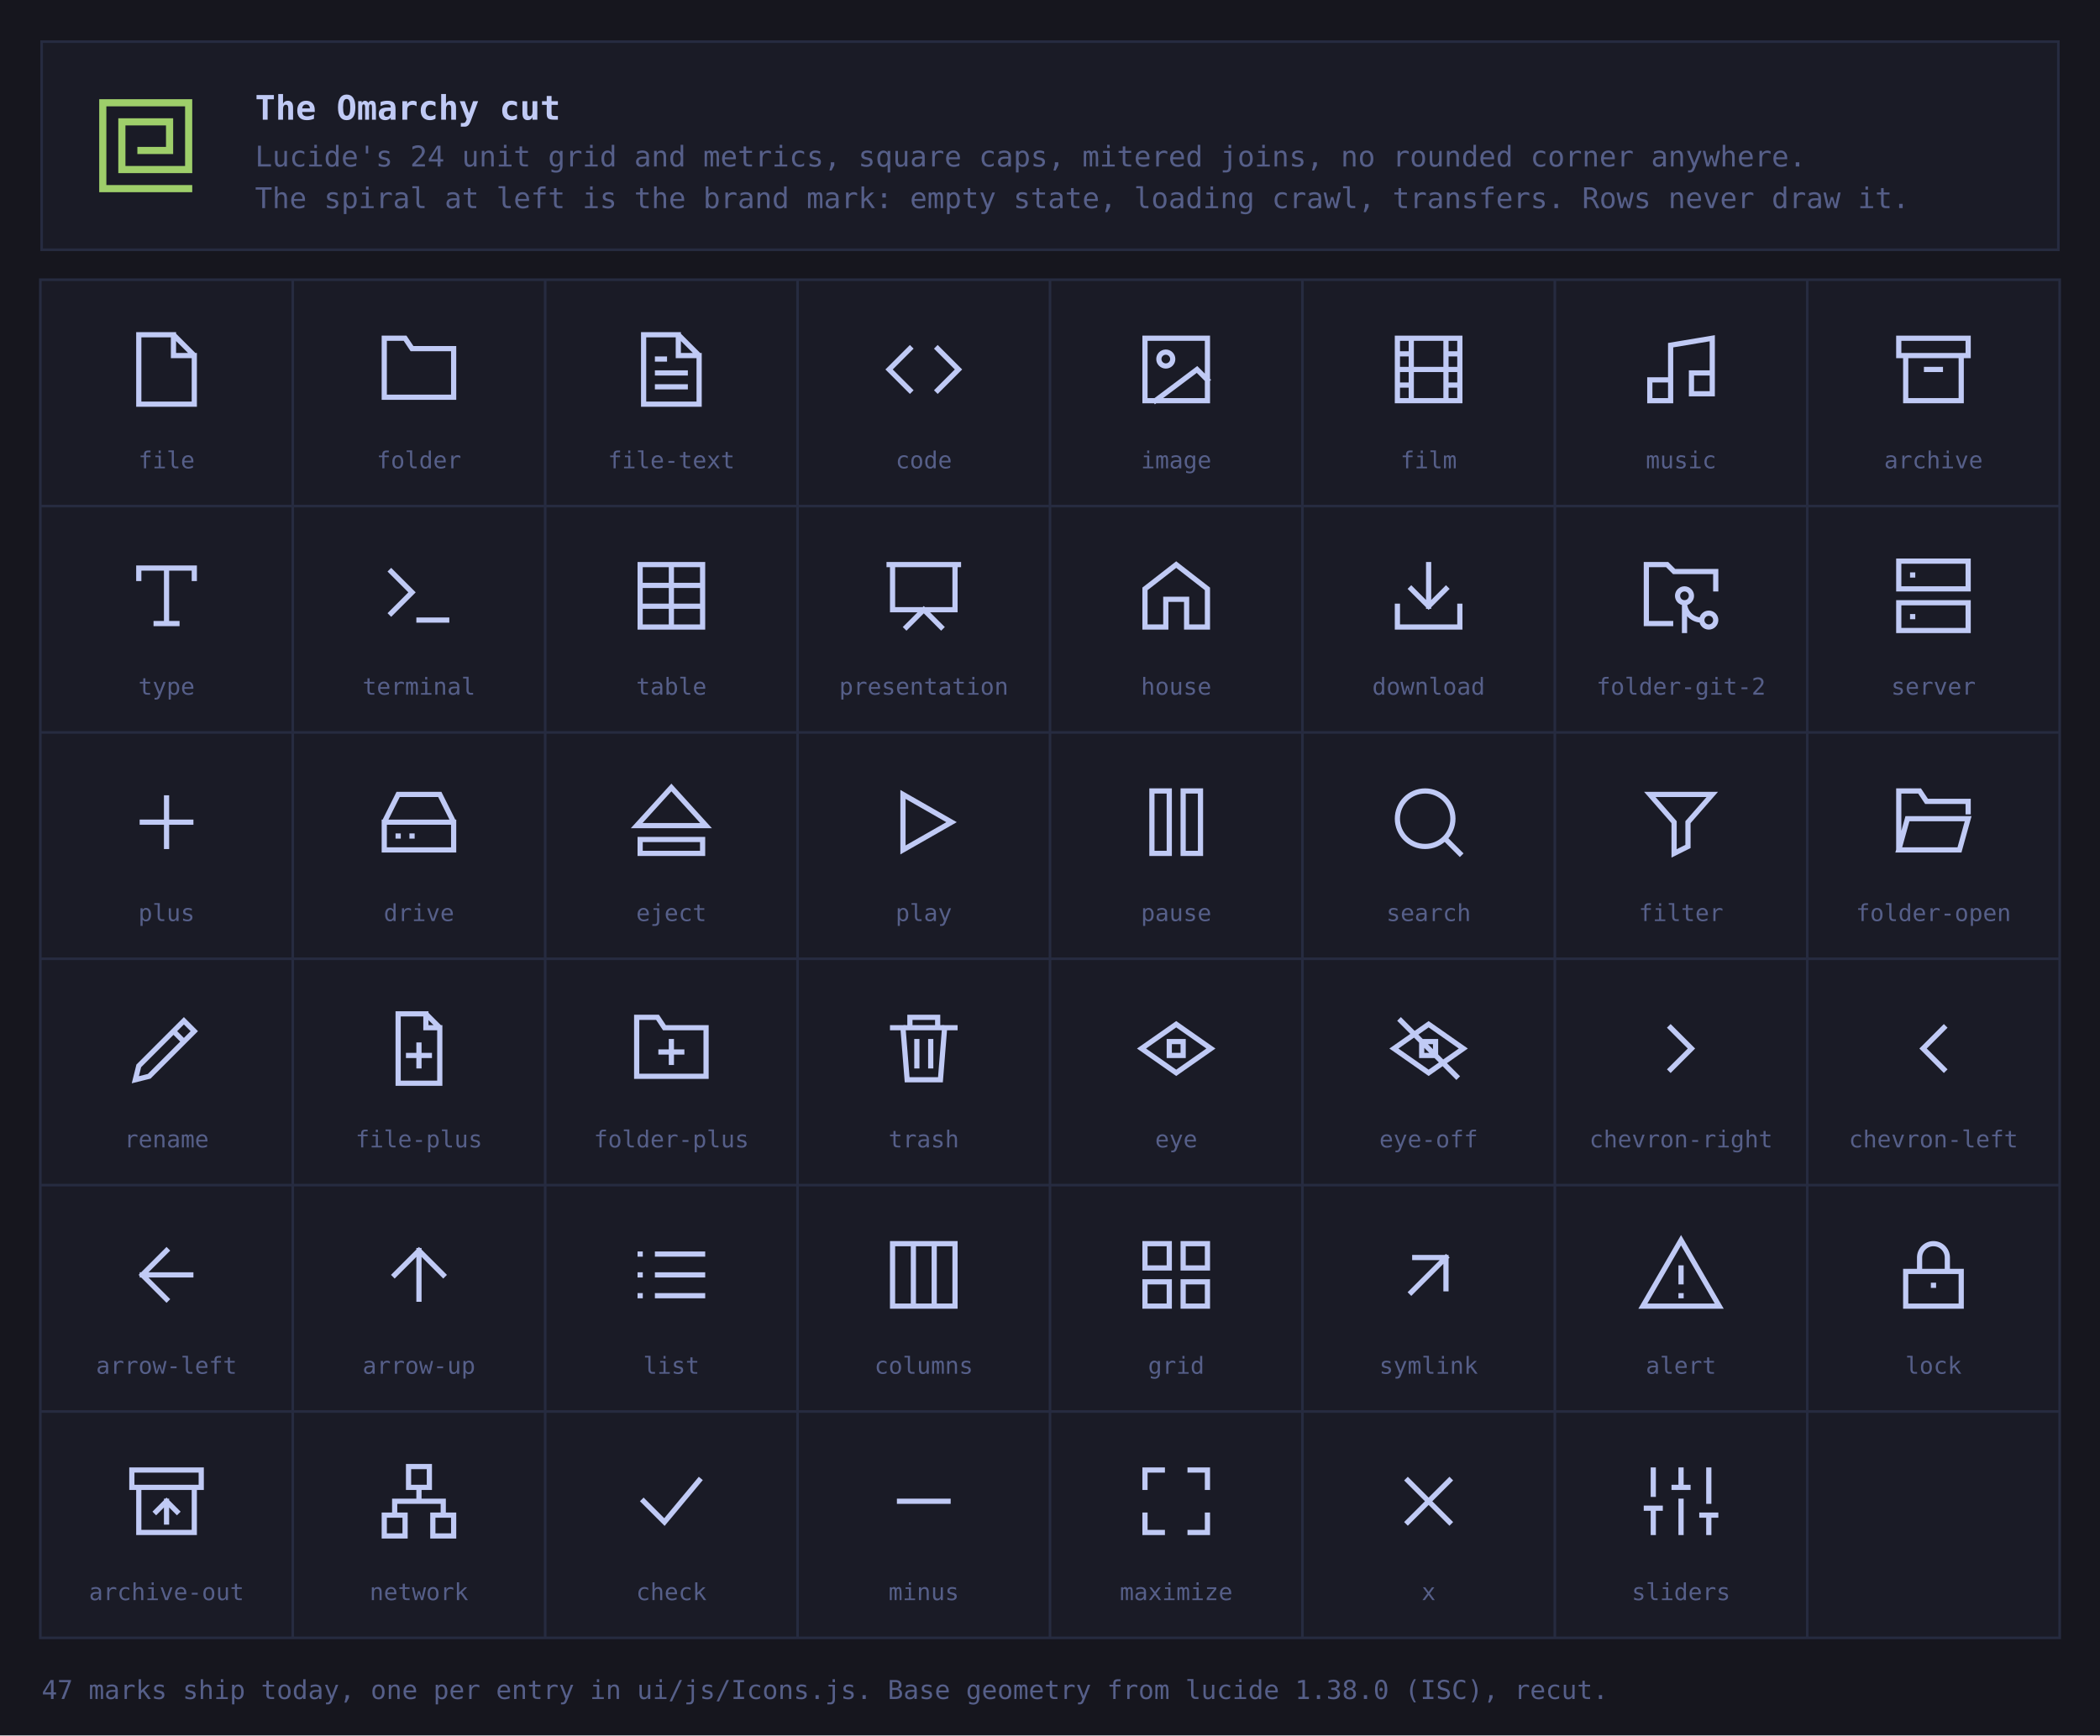
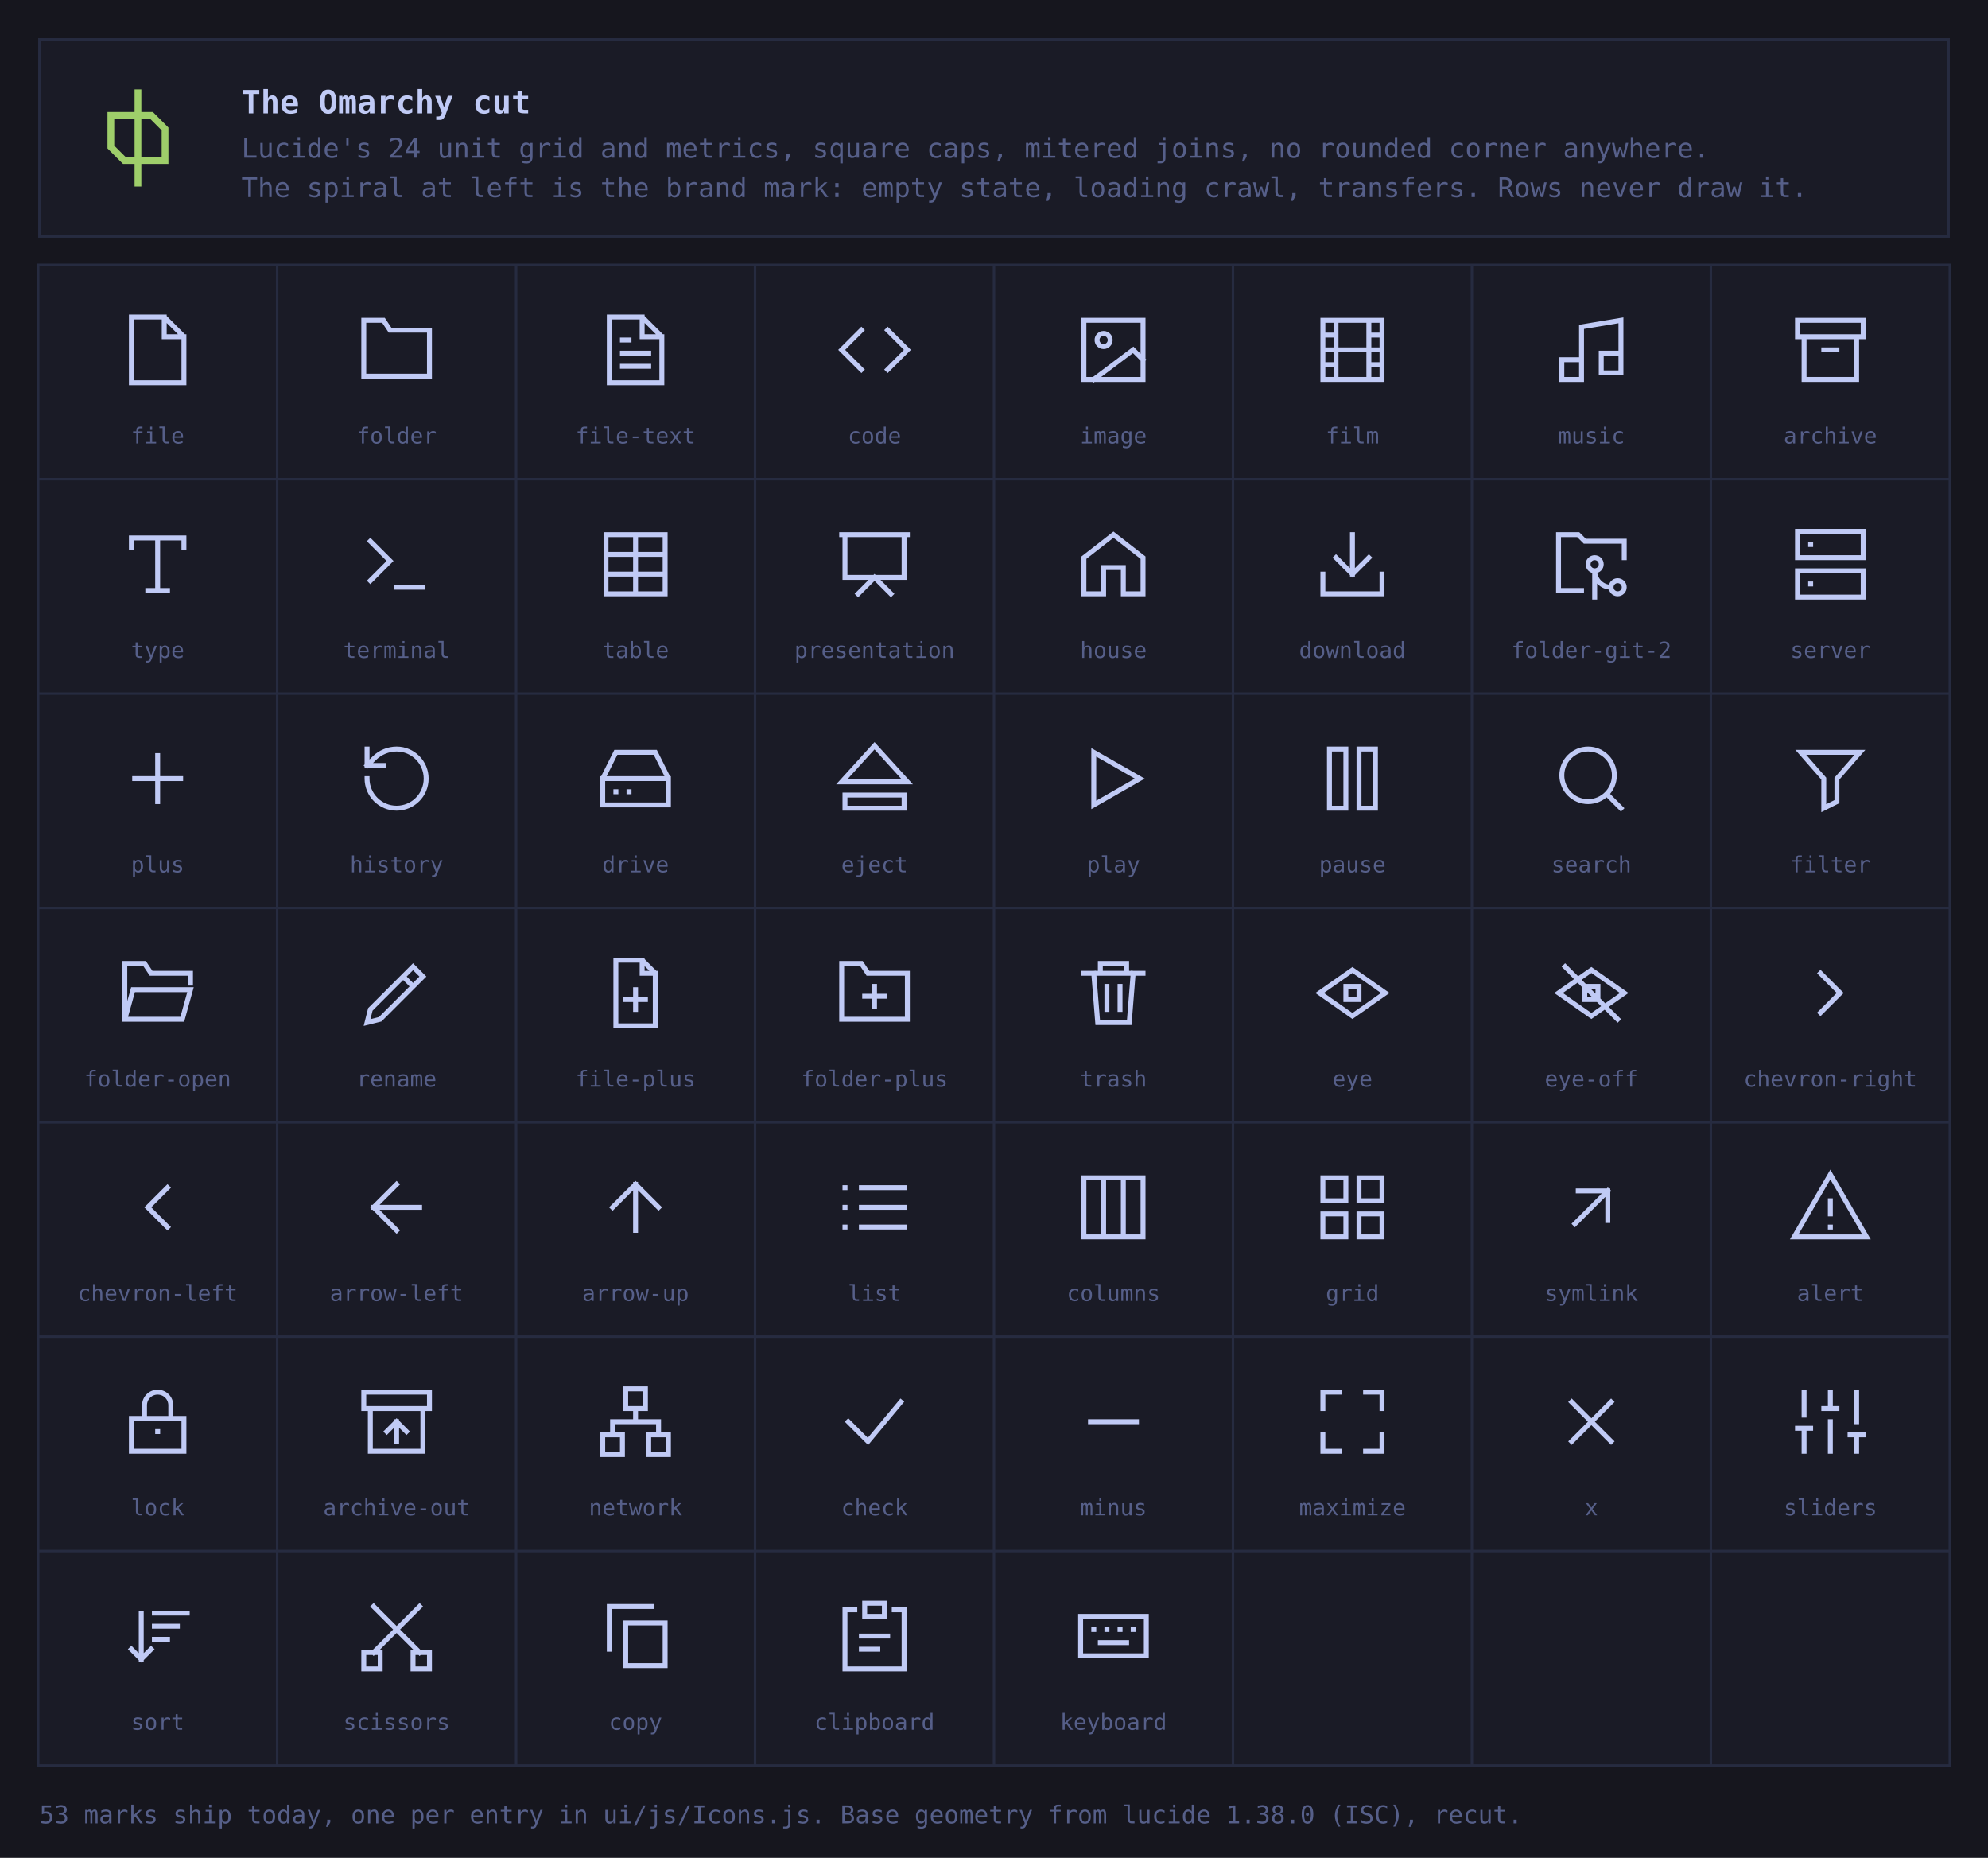
- <svg xmlns="http://www.w3.org/2000/svg" width="807" height="667" viewBox="0 0 807 667" role="img" aria-label="Philemon glyph specimen, the Omarchy cut">
-   <rect width="807" height="667" fill="#16161e" />
+ <svg xmlns="http://www.w3.org/2000/svg" width="807" height="754" viewBox="0 0 807 754" role="img" aria-label="Philemon glyph specimen, the Omarchy cut">
+   <rect width="807" height="754" fill="#16161e" />
  <rect x="16" y="16" width="775" height="80" fill="#1a1b26" stroke="#262b40" />
  <g transform="translate(34.0,34.0) scale(1.8333)" fill="none" stroke="#9ece6a" stroke-width="1.5" stroke-linecap="square" stroke-linejoin="miter">
-     <path d="M21 21H3V3h18v14H7V7h10v6h-6" />
+     <path d="M12 2V7H15L18 10V17H9L6 14V7H12V22" />
  </g>
  <text x="98" y="46" fill="#c0caf5" font-family="ui-monospace,SFMono-Regular,Menlo,Consolas,monospace" font-size="13" font-weight="700">The Omarchy cut</text>
  <text x="98" y="64" fill="#565f89" font-family="ui-monospace,SFMono-Regular,Menlo,Consolas,monospace" font-size="11">Lucide's 24 unit grid and metrics, square caps, mitered joins, no rounded corner anywhere.</text>
  <text x="98" y="80" fill="#565f89" font-family="ui-monospace,SFMono-Regular,Menlo,Consolas,monospace" font-size="11">The spiral at left is the brand mark: empty state, loading crawl, transfers. Rows never draw it.</text>
-   <rect x="15" y="107" width="777" height="523" fill="#262b40" />
+   <rect x="15" y="107" width="777" height="610" fill="#262b40" />
  <rect x="16" y="108" width="96" height="86" fill="#1a1b26" />
  <g transform="translate(48.0,126.0) scale(1.3333)" fill="none" stroke="#c0caf5" stroke-width="1.5" stroke-linecap="square" stroke-linejoin="miter">
    <path d="M4 22V2h10l6 6v14H4z M14 2v6h6" />
  </g>
  <text x="64.0" y="180" fill="#565f89" font-family="ui-monospace,SFMono-Regular,Menlo,Consolas,monospace" font-size="9" text-anchor="middle">file</text>
  <rect x="113" y="108" width="96" height="86" fill="#1a1b26" />
  <g transform="translate(145.0,126.0) scale(1.3333)" fill="none" stroke="#c0caf5" stroke-width="1.5" stroke-linecap="square" stroke-linejoin="miter">
    <path d="M2 20V3h6l2 3h12v14H2z" />
  </g>
  <text x="161.0" y="180" fill="#565f89" font-family="ui-monospace,SFMono-Regular,Menlo,Consolas,monospace" font-size="9" text-anchor="middle">folder</text>
  <rect x="210" y="108" width="96" height="86" fill="#1a1b26" />
  <g transform="translate(242.0,126.0) scale(1.3333)" fill="none" stroke="#c0caf5" stroke-width="1.5" stroke-linecap="square" stroke-linejoin="miter">
    <path d="M4 22V2h10l6 6v14H4z M14 2v6h6 M8 9h2 M8 13h8 M8 17h8" />
  </g>
  <text x="258.0" y="180" fill="#565f89" font-family="ui-monospace,SFMono-Regular,Menlo,Consolas,monospace" font-size="9" text-anchor="middle">file-text</text>
  <rect x="307" y="108" width="96" height="86" fill="#1a1b26" />
  <g transform="translate(339.0,126.0) scale(1.3333)" fill="none" stroke="#c0caf5" stroke-width="1.5" stroke-linecap="square" stroke-linejoin="miter">
    <path d="M16 18l6-6-6-6 M8 6l-6 6 6 6" />
  </g>
  <text x="355.0" y="180" fill="#565f89" font-family="ui-monospace,SFMono-Regular,Menlo,Consolas,monospace" font-size="9" text-anchor="middle">code</text>
  <rect x="404" y="108" width="96" height="86" fill="#1a1b26" />
  <g transform="translate(436.0,126.0) scale(1.3333)" fill="none" stroke="#c0caf5" stroke-width="1.5" stroke-linecap="square" stroke-linejoin="miter">
    <path d="M3 3h18v18H3z M7 9A2 2 0 1 0 11 9A2 2 0 1 0 7 9Z M21 15l-3-3L6 21" />
  </g>
  <text x="452.0" y="180" fill="#565f89" font-family="ui-monospace,SFMono-Regular,Menlo,Consolas,monospace" font-size="9" text-anchor="middle">image</text>
  <rect x="501" y="108" width="96" height="86" fill="#1a1b26" />
  <g transform="translate(533.0,126.0) scale(1.3333)" fill="none" stroke="#c0caf5" stroke-width="1.5" stroke-linecap="square" stroke-linejoin="miter">
    <path d="M3 3h18v18H3z M7 3v18 M3 7.5h4 M3 12h18 M3 16.5h4 M17 3v18 M17 7.5h4 M17 16.5h4" />
  </g>
  <text x="549.0" y="180" fill="#565f89" font-family="ui-monospace,SFMono-Regular,Menlo,Consolas,monospace" font-size="9" text-anchor="middle">film</text>
  <rect x="598" y="108" width="96" height="86" fill="#1a1b26" />
  <g transform="translate(630.0,126.0) scale(1.3333)" fill="none" stroke="#c0caf5" stroke-width="1.5" stroke-linecap="square" stroke-linejoin="miter">
    <path d="M9 18V5l12-2v13 M3 15h6v6H3z M15 13h6v6h-6z" />
  </g>
  <text x="646.0" y="180" fill="#565f89" font-family="ui-monospace,SFMono-Regular,Menlo,Consolas,monospace" font-size="9" text-anchor="middle">music</text>
  <rect x="695" y="108" width="96" height="86" fill="#1a1b26" />
  <g transform="translate(727.0,126.0) scale(1.3333)" fill="none" stroke="#c0caf5" stroke-width="1.5" stroke-linecap="square" stroke-linejoin="miter">
    <path d="M2 3h20v5H2z M4 8v13h16V8 M10 12h4" />
  </g>
  <text x="743.0" y="180" fill="#565f89" font-family="ui-monospace,SFMono-Regular,Menlo,Consolas,monospace" font-size="9" text-anchor="middle">archive</text>
  <rect x="16" y="195" width="96" height="86" fill="#1a1b26" />
  <g transform="translate(48.0,213.0) scale(1.3333)" fill="none" stroke="#c0caf5" stroke-width="1.5" stroke-linecap="square" stroke-linejoin="miter">
    <path d="M12 4v16 M4 7V4h16v3 M9 20h6" />
  </g>
  <text x="64.0" y="267" fill="#565f89" font-family="ui-monospace,SFMono-Regular,Menlo,Consolas,monospace" font-size="9" text-anchor="middle">type</text>
  <rect x="113" y="195" width="96" height="86" fill="#1a1b26" />
  <g transform="translate(145.0,213.0) scale(1.3333)" fill="none" stroke="#c0caf5" stroke-width="1.5" stroke-linecap="square" stroke-linejoin="miter">
    <path d="M12 19h8 M4 17l6-6-6-6" />
  </g>
  <text x="161.0" y="267" fill="#565f89" font-family="ui-monospace,SFMono-Regular,Menlo,Consolas,monospace" font-size="9" text-anchor="middle">terminal</text>
  <rect x="210" y="195" width="96" height="86" fill="#1a1b26" />
  <g transform="translate(242.0,213.0) scale(1.3333)" fill="none" stroke="#c0caf5" stroke-width="1.5" stroke-linecap="square" stroke-linejoin="miter">
    <path d="M3 3h18v18H3z M12 3v18 M3 9h18 M3 15h18" />
  </g>
  <text x="258.0" y="267" fill="#565f89" font-family="ui-monospace,SFMono-Regular,Menlo,Consolas,monospace" font-size="9" text-anchor="middle">table</text>
  <rect x="307" y="195" width="96" height="86" fill="#1a1b26" />
  <g transform="translate(339.0,213.0) scale(1.3333)" fill="none" stroke="#c0caf5" stroke-width="1.5" stroke-linecap="square" stroke-linejoin="miter">
    <path d="M2 3h20 M3 3v13h18V3 M7 21l5-5 5 5" />
  </g>
  <text x="355.0" y="267" fill="#565f89" font-family="ui-monospace,SFMono-Regular,Menlo,Consolas,monospace" font-size="9" text-anchor="middle">presentation</text>
  <rect x="404" y="195" width="96" height="86" fill="#1a1b26" />
  <g transform="translate(436.0,213.0) scale(1.3333)" fill="none" stroke="#c0caf5" stroke-width="1.5" stroke-linecap="square" stroke-linejoin="miter">
    <path d="M3 21V10l9-7 9 7v11h-6v-8H9v8H3z" />
  </g>
  <text x="452.0" y="267" fill="#565f89" font-family="ui-monospace,SFMono-Regular,Menlo,Consolas,monospace" font-size="9" text-anchor="middle">house</text>
  <rect x="501" y="195" width="96" height="86" fill="#1a1b26" />
  <g transform="translate(533.0,213.0) scale(1.3333)" fill="none" stroke="#c0caf5" stroke-width="1.5" stroke-linecap="square" stroke-linejoin="miter">
    <path d="M12 15V3 M7 10l5 5 5-5 M3 15v6h18v-6" />
  </g>
  <text x="549.0" y="267" fill="#565f89" font-family="ui-monospace,SFMono-Regular,Menlo,Consolas,monospace" font-size="9" text-anchor="middle">download</text>
  <rect x="598" y="195" width="96" height="86" fill="#1a1b26" />
  <g transform="translate(630.0,213.0) scale(1.3333)" fill="none" stroke="#c0caf5" stroke-width="1.5" stroke-linecap="square" stroke-linejoin="miter">
    <path d="M18 19a5 5 0 0 1-5-5v8 M9 20H2V3h6l2 2h12v5 M11 12A2 2 0 1 0 15 12A2 2 0 1 0 11 12Z M18 19A2 2 0 1 0 22 19A2 2 0 1 0 18 19Z" />
  </g>
  <text x="646.0" y="267" fill="#565f89" font-family="ui-monospace,SFMono-Regular,Menlo,Consolas,monospace" font-size="9" text-anchor="middle">folder-git-2</text>
  <rect x="695" y="195" width="96" height="86" fill="#1a1b26" />
  <g transform="translate(727.0,213.0) scale(1.3333)" fill="none" stroke="#c0caf5" stroke-width="1.5" stroke-linecap="square" stroke-linejoin="miter">
    <path d="M2 2h20v8H2z M2 14h20v8H2z M6 6L6.01 6 M6 18L6.01 18" />
  </g>
  <text x="743.0" y="267" fill="#565f89" font-family="ui-monospace,SFMono-Regular,Menlo,Consolas,monospace" font-size="9" text-anchor="middle">server</text>
  <rect x="16" y="282" width="96" height="86" fill="#1a1b26" />
  <g transform="translate(48.0,300.0) scale(1.3333)" fill="none" stroke="#c0caf5" stroke-width="1.5" stroke-linecap="square" stroke-linejoin="miter">
    <path d="M5 12h14 M12 5v14" />
  </g>
  <text x="64.0" y="354" fill="#565f89" font-family="ui-monospace,SFMono-Regular,Menlo,Consolas,monospace" font-size="9" text-anchor="middle">plus</text>
  <rect x="113" y="282" width="96" height="86" fill="#1a1b26" />
  <g transform="translate(145.0,300.0) scale(1.3333)" fill="none" stroke="#c0caf5" stroke-width="1.5" stroke-linecap="square" stroke-linejoin="miter">
-     <path d="M6 4h12l4 8v8H2v-8z M2 12h20 M6 16L6.01 16 M10 16L10.01 16" />
-   </g>
-   <text x="161.0" y="354" fill="#565f89" font-family="ui-monospace,SFMono-Regular,Menlo,Consolas,monospace" font-size="9" text-anchor="middle">drive</text>
+     <path d="M3 12a9 9 0 1 0 9-9 9.75 9.75 0 0 0-6.74 2.74L3 8 M3 3v5h5" />
+   </g>
+   <text x="161.0" y="354" fill="#565f89" font-family="ui-monospace,SFMono-Regular,Menlo,Consolas,monospace" font-size="9" text-anchor="middle">history</text>
  <rect x="210" y="282" width="96" height="86" fill="#1a1b26" />
  <g transform="translate(242.0,300.0) scale(1.3333)" fill="none" stroke="#c0caf5" stroke-width="1.5" stroke-linecap="square" stroke-linejoin="miter">
-     <path d="M12 2 22 13H2z M3 17h18v4H3z" />
-   </g>
-   <text x="258.0" y="354" fill="#565f89" font-family="ui-monospace,SFMono-Regular,Menlo,Consolas,monospace" font-size="9" text-anchor="middle">eject</text>
+     <path d="M6 4h12l4 8v8H2v-8z M2 12h20 M6 16L6.01 16 M10 16L10.01 16" />
+   </g>
+   <text x="258.0" y="354" fill="#565f89" font-family="ui-monospace,SFMono-Regular,Menlo,Consolas,monospace" font-size="9" text-anchor="middle">drive</text>
  <rect x="307" y="282" width="96" height="86" fill="#1a1b26" />
  <g transform="translate(339.0,300.0) scale(1.3333)" fill="none" stroke="#c0caf5" stroke-width="1.5" stroke-linecap="square" stroke-linejoin="miter">
-     <path d="M6 4l14 8-14 8z" />
-   </g>
-   <text x="355.0" y="354" fill="#565f89" font-family="ui-monospace,SFMono-Regular,Menlo,Consolas,monospace" font-size="9" text-anchor="middle">play</text>
+     <path d="M12 2 22 13H2z M3 17h18v4H3z" />
+   </g>
+   <text x="355.0" y="354" fill="#565f89" font-family="ui-monospace,SFMono-Regular,Menlo,Consolas,monospace" font-size="9" text-anchor="middle">eject</text>
  <rect x="404" y="282" width="96" height="86" fill="#1a1b26" />
  <g transform="translate(436.0,300.0) scale(1.3333)" fill="none" stroke="#c0caf5" stroke-width="1.5" stroke-linecap="square" stroke-linejoin="miter">
-     <path d="M14 3h5v18h-5z M5 3h5v18H5z" />
-   </g>
-   <text x="452.0" y="354" fill="#565f89" font-family="ui-monospace,SFMono-Regular,Menlo,Consolas,monospace" font-size="9" text-anchor="middle">pause</text>
+     <path d="M6 4l14 8-14 8z" />
+   </g>
+   <text x="452.0" y="354" fill="#565f89" font-family="ui-monospace,SFMono-Regular,Menlo,Consolas,monospace" font-size="9" text-anchor="middle">play</text>
  <rect x="501" y="282" width="96" height="86" fill="#1a1b26" />
  <g transform="translate(533.0,300.0) scale(1.3333)" fill="none" stroke="#c0caf5" stroke-width="1.5" stroke-linecap="square" stroke-linejoin="miter">
-     <path d="M16.7 16.7 21 21 M3 11A8 8 0 1 0 19 11A8 8 0 1 0 3 11Z" />
-   </g>
-   <text x="549.0" y="354" fill="#565f89" font-family="ui-monospace,SFMono-Regular,Menlo,Consolas,monospace" font-size="9" text-anchor="middle">search</text>
+     <path d="M14 3h5v18h-5z M5 3h5v18H5z" />
+   </g>
+   <text x="549.0" y="354" fill="#565f89" font-family="ui-monospace,SFMono-Regular,Menlo,Consolas,monospace" font-size="9" text-anchor="middle">pause</text>
  <rect x="598" y="282" width="96" height="86" fill="#1a1b26" />
  <g transform="translate(630.0,300.0) scale(1.3333)" fill="none" stroke="#c0caf5" stroke-width="1.5" stroke-linecap="square" stroke-linejoin="miter">
-     <path d="M3 4h18l-7 8v7l-4 2v-9z" />
-   </g>
-   <text x="646.0" y="354" fill="#565f89" font-family="ui-monospace,SFMono-Regular,Menlo,Consolas,monospace" font-size="9" text-anchor="middle">filter</text>
+     <path d="M16.7 16.7 21 21 M3 11A8 8 0 1 0 19 11A8 8 0 1 0 3 11Z" />
+   </g>
+   <text x="646.0" y="354" fill="#565f89" font-family="ui-monospace,SFMono-Regular,Menlo,Consolas,monospace" font-size="9" text-anchor="middle">search</text>
  <rect x="695" y="282" width="96" height="86" fill="#1a1b26" />
  <g transform="translate(727.0,300.0) scale(1.3333)" fill="none" stroke="#c0caf5" stroke-width="1.5" stroke-linecap="square" stroke-linejoin="miter">
-     <path d="M2 20V3h6l2 3h12v3 M22 11l-2.5 9H2l2.5-9z" />
-   </g>
-   <text x="743.0" y="354" fill="#565f89" font-family="ui-monospace,SFMono-Regular,Menlo,Consolas,monospace" font-size="9" text-anchor="middle">folder-open</text>
+     <path d="M3 4h18l-7 8v7l-4 2v-9z" />
+   </g>
+   <text x="743.0" y="354" fill="#565f89" font-family="ui-monospace,SFMono-Regular,Menlo,Consolas,monospace" font-size="9" text-anchor="middle">filter</text>
  <rect x="16" y="369" width="96" height="86" fill="#1a1b26" />
  <g transform="translate(48.0,387.0) scale(1.3333)" fill="none" stroke="#c0caf5" stroke-width="1.5" stroke-linecap="square" stroke-linejoin="miter">
-     <path d="M3 21l1-4L17 4l3 3L7 20l-4 1z M14 7l3 3" />
-   </g>
-   <text x="64.0" y="441" fill="#565f89" font-family="ui-monospace,SFMono-Regular,Menlo,Consolas,monospace" font-size="9" text-anchor="middle">rename</text>
+     <path d="M2 20V3h6l2 3h12v3 M22 11l-2.5 9H2l2.5-9z" />
+   </g>
+   <text x="64.0" y="441" fill="#565f89" font-family="ui-monospace,SFMono-Regular,Menlo,Consolas,monospace" font-size="9" text-anchor="middle">folder-open</text>
  <rect x="113" y="369" width="96" height="86" fill="#1a1b26" />
  <g transform="translate(145.0,387.0) scale(1.3333)" fill="none" stroke="#c0caf5" stroke-width="1.5" stroke-linecap="square" stroke-linejoin="miter">
-     <path d="M6 22V2h8l4 4v16H6z M14 2v4h4 M12 11v6 M9 14h6" />
-   </g>
-   <text x="161.0" y="441" fill="#565f89" font-family="ui-monospace,SFMono-Regular,Menlo,Consolas,monospace" font-size="9" text-anchor="middle">file-plus</text>
+     <path d="M3 21l1-4L17 4l3 3L7 20l-4 1z M14 7l3 3" />
+   </g>
+   <text x="161.0" y="441" fill="#565f89" font-family="ui-monospace,SFMono-Regular,Menlo,Consolas,monospace" font-size="9" text-anchor="middle">rename</text>
  <rect x="210" y="369" width="96" height="86" fill="#1a1b26" />
  <g transform="translate(242.0,387.0) scale(1.3333)" fill="none" stroke="#c0caf5" stroke-width="1.5" stroke-linecap="square" stroke-linejoin="miter">
-     <path d="M2 20V3h6l2 3h12v14H2z M12 10v6 M9 13h6" />
-   </g>
-   <text x="258.0" y="441" fill="#565f89" font-family="ui-monospace,SFMono-Regular,Menlo,Consolas,monospace" font-size="9" text-anchor="middle">folder-plus</text>
+     <path d="M6 22V2h8l4 4v16H6z M14 2v4h4 M12 11v6 M9 14h6" />
+   </g>
+   <text x="258.0" y="441" fill="#565f89" font-family="ui-monospace,SFMono-Regular,Menlo,Consolas,monospace" font-size="9" text-anchor="middle">file-plus</text>
  <rect x="307" y="369" width="96" height="86" fill="#1a1b26" />
  <g transform="translate(339.0,387.0) scale(1.3333)" fill="none" stroke="#c0caf5" stroke-width="1.5" stroke-linecap="square" stroke-linejoin="miter">
-     <path d="M3 6h18 M8 6V3h8v3 M6 6l1.2 15h9.6L18 6 M10 10v7 M14 10v7" />
-   </g>
-   <text x="355.0" y="441" fill="#565f89" font-family="ui-monospace,SFMono-Regular,Menlo,Consolas,monospace" font-size="9" text-anchor="middle">trash</text>
+     <path d="M2 20V3h6l2 3h12v14H2z M12 10v6 M9 13h6" />
+   </g>
+   <text x="355.0" y="441" fill="#565f89" font-family="ui-monospace,SFMono-Regular,Menlo,Consolas,monospace" font-size="9" text-anchor="middle">folder-plus</text>
  <rect x="404" y="369" width="96" height="86" fill="#1a1b26" />
  <g transform="translate(436.0,387.0) scale(1.3333)" fill="none" stroke="#c0caf5" stroke-width="1.5" stroke-linecap="square" stroke-linejoin="miter">
-     <path d="M12 5 22 12 12 19 2 12z M10 10h4v4h-4z" />
-   </g>
-   <text x="452.0" y="441" fill="#565f89" font-family="ui-monospace,SFMono-Regular,Menlo,Consolas,monospace" font-size="9" text-anchor="middle">eye</text>
+     <path d="M3 6h18 M8 6V3h8v3 M6 6l1.2 15h9.6L18 6 M10 10v7 M14 10v7" />
+   </g>
+   <text x="452.0" y="441" fill="#565f89" font-family="ui-monospace,SFMono-Regular,Menlo,Consolas,monospace" font-size="9" text-anchor="middle">trash</text>
  <rect x="501" y="369" width="96" height="86" fill="#1a1b26" />
  <g transform="translate(533.0,387.0) scale(1.3333)" fill="none" stroke="#c0caf5" stroke-width="1.5" stroke-linecap="square" stroke-linejoin="miter">
-     <path d="M12 5 22 12 12 19 2 12z M10 10h4v4h-4z M4 4l16 16" />
-   </g>
-   <text x="549.0" y="441" fill="#565f89" font-family="ui-monospace,SFMono-Regular,Menlo,Consolas,monospace" font-size="9" text-anchor="middle">eye-off</text>
+     <path d="M12 5 22 12 12 19 2 12z M10 10h4v4h-4z" />
+   </g>
+   <text x="549.0" y="441" fill="#565f89" font-family="ui-monospace,SFMono-Regular,Menlo,Consolas,monospace" font-size="9" text-anchor="middle">eye</text>
  <rect x="598" y="369" width="96" height="86" fill="#1a1b26" />
  <g transform="translate(630.0,387.0) scale(1.3333)" fill="none" stroke="#c0caf5" stroke-width="1.5" stroke-linecap="square" stroke-linejoin="miter">
-     <path d="M9 18l6-6-6-6" />
-   </g>
-   <text x="646.0" y="441" fill="#565f89" font-family="ui-monospace,SFMono-Regular,Menlo,Consolas,monospace" font-size="9" text-anchor="middle">chevron-right</text>
+     <path d="M12 5 22 12 12 19 2 12z M10 10h4v4h-4z M4 4l16 16" />
+   </g>
+   <text x="646.0" y="441" fill="#565f89" font-family="ui-monospace,SFMono-Regular,Menlo,Consolas,monospace" font-size="9" text-anchor="middle">eye-off</text>
  <rect x="695" y="369" width="96" height="86" fill="#1a1b26" />
  <g transform="translate(727.0,387.0) scale(1.3333)" fill="none" stroke="#c0caf5" stroke-width="1.5" stroke-linecap="square" stroke-linejoin="miter">
-     <path d="M15 18l-6-6 6-6" />
-   </g>
-   <text x="743.0" y="441" fill="#565f89" font-family="ui-monospace,SFMono-Regular,Menlo,Consolas,monospace" font-size="9" text-anchor="middle">chevron-left</text>
+     <path d="M9 18l6-6-6-6" />
+   </g>
+   <text x="743.0" y="441" fill="#565f89" font-family="ui-monospace,SFMono-Regular,Menlo,Consolas,monospace" font-size="9" text-anchor="middle">chevron-right</text>
  <rect x="16" y="456" width="96" height="86" fill="#1a1b26" />
  <g transform="translate(48.0,474.0) scale(1.3333)" fill="none" stroke="#c0caf5" stroke-width="1.5" stroke-linecap="square" stroke-linejoin="miter">
-     <path d="M19 12H5 M12 19l-7-7 7-7" />
-   </g>
-   <text x="64.0" y="528" fill="#565f89" font-family="ui-monospace,SFMono-Regular,Menlo,Consolas,monospace" font-size="9" text-anchor="middle">arrow-left</text>
+     <path d="M15 18l-6-6 6-6" />
+   </g>
+   <text x="64.0" y="528" fill="#565f89" font-family="ui-monospace,SFMono-Regular,Menlo,Consolas,monospace" font-size="9" text-anchor="middle">chevron-left</text>
  <rect x="113" y="456" width="96" height="86" fill="#1a1b26" />
  <g transform="translate(145.0,474.0) scale(1.3333)" fill="none" stroke="#c0caf5" stroke-width="1.5" stroke-linecap="square" stroke-linejoin="miter">
-     <path d="M12 19V5 M5 12l7-7 7 7" />
-   </g>
-   <text x="161.0" y="528" fill="#565f89" font-family="ui-monospace,SFMono-Regular,Menlo,Consolas,monospace" font-size="9" text-anchor="middle">arrow-up</text>
+     <path d="M19 12H5 M12 19l-7-7 7-7" />
+   </g>
+   <text x="161.0" y="528" fill="#565f89" font-family="ui-monospace,SFMono-Regular,Menlo,Consolas,monospace" font-size="9" text-anchor="middle">arrow-left</text>
  <rect x="210" y="456" width="96" height="86" fill="#1a1b26" />
  <g transform="translate(242.0,474.0) scale(1.3333)" fill="none" stroke="#c0caf5" stroke-width="1.5" stroke-linecap="square" stroke-linejoin="miter">
-     <path d="M8 6h13 M8 12h13 M8 18h13 M3 6L3.01 6 M3 12L3.01 12 M3 18L3.01 18" />
-   </g>
-   <text x="258.0" y="528" fill="#565f89" font-family="ui-monospace,SFMono-Regular,Menlo,Consolas,monospace" font-size="9" text-anchor="middle">list</text>
+     <path d="M12 19V5 M5 12l7-7 7 7" />
+   </g>
+   <text x="258.0" y="528" fill="#565f89" font-family="ui-monospace,SFMono-Regular,Menlo,Consolas,monospace" font-size="9" text-anchor="middle">arrow-up</text>
  <rect x="307" y="456" width="96" height="86" fill="#1a1b26" />
  <g transform="translate(339.0,474.0) scale(1.3333)" fill="none" stroke="#c0caf5" stroke-width="1.5" stroke-linecap="square" stroke-linejoin="miter">
-     <path d="M3 3h18v18H3z M9 3v18 M15 3v18" />
-   </g>
-   <text x="355.0" y="528" fill="#565f89" font-family="ui-monospace,SFMono-Regular,Menlo,Consolas,monospace" font-size="9" text-anchor="middle">columns</text>
+     <path d="M8 6h13 M8 12h13 M8 18h13 M3 6L3.01 6 M3 12L3.01 12 M3 18L3.01 18" />
+   </g>
+   <text x="355.0" y="528" fill="#565f89" font-family="ui-monospace,SFMono-Regular,Menlo,Consolas,monospace" font-size="9" text-anchor="middle">list</text>
  <rect x="404" y="456" width="96" height="86" fill="#1a1b26" />
  <g transform="translate(436.0,474.0) scale(1.3333)" fill="none" stroke="#c0caf5" stroke-width="1.5" stroke-linecap="square" stroke-linejoin="miter">
-     <path d="M3 3h7v7H3z M14 3h7v7h-7z M14 14h7v7h-7z M3 14h7v7H3z" />
-   </g>
-   <text x="452.0" y="528" fill="#565f89" font-family="ui-monospace,SFMono-Regular,Menlo,Consolas,monospace" font-size="9" text-anchor="middle">grid</text>
+     <path d="M3 3h18v18H3z M9 3v18 M15 3v18" />
+   </g>
+   <text x="452.0" y="528" fill="#565f89" font-family="ui-monospace,SFMono-Regular,Menlo,Consolas,monospace" font-size="9" text-anchor="middle">columns</text>
  <rect x="501" y="456" width="96" height="86" fill="#1a1b26" />
  <g transform="translate(533.0,474.0) scale(1.3333)" fill="none" stroke="#c0caf5" stroke-width="1.5" stroke-linecap="square" stroke-linejoin="miter">
-     <path d="M7 17L17 7 M8 7h9v9" />
-   </g>
-   <text x="549.0" y="528" fill="#565f89" font-family="ui-monospace,SFMono-Regular,Menlo,Consolas,monospace" font-size="9" text-anchor="middle">symlink</text>
+     <path d="M3 3h7v7H3z M14 3h7v7h-7z M14 14h7v7h-7z M3 14h7v7H3z" />
+   </g>
+   <text x="549.0" y="528" fill="#565f89" font-family="ui-monospace,SFMono-Regular,Menlo,Consolas,monospace" font-size="9" text-anchor="middle">grid</text>
  <rect x="598" y="456" width="96" height="86" fill="#1a1b26" />
  <g transform="translate(630.0,474.0) scale(1.3333)" fill="none" stroke="#c0caf5" stroke-width="1.5" stroke-linecap="square" stroke-linejoin="miter">
-     <path d="M12 2 23 21H1z M12 10v4 M12 18L12.01 18" />
-   </g>
-   <text x="646.0" y="528" fill="#565f89" font-family="ui-monospace,SFMono-Regular,Menlo,Consolas,monospace" font-size="9" text-anchor="middle">alert</text>
+     <path d="M7 17L17 7 M8 7h9v9" />
+   </g>
+   <text x="646.0" y="528" fill="#565f89" font-family="ui-monospace,SFMono-Regular,Menlo,Consolas,monospace" font-size="9" text-anchor="middle">symlink</text>
  <rect x="695" y="456" width="96" height="86" fill="#1a1b26" />
  <g transform="translate(727.0,474.0) scale(1.3333)" fill="none" stroke="#c0caf5" stroke-width="1.5" stroke-linecap="square" stroke-linejoin="miter">
-     <path d="M4 11h16v10H4z M8 11V7a4 4 0 0 1 8 0v4 M12 15h.01" />
-   </g>
-   <text x="743.0" y="528" fill="#565f89" font-family="ui-monospace,SFMono-Regular,Menlo,Consolas,monospace" font-size="9" text-anchor="middle">lock</text>
+     <path d="M12 2 23 21H1z M12 10v4 M12 18L12.01 18" />
+   </g>
+   <text x="743.0" y="528" fill="#565f89" font-family="ui-monospace,SFMono-Regular,Menlo,Consolas,monospace" font-size="9" text-anchor="middle">alert</text>
  <rect x="16" y="543" width="96" height="86" fill="#1a1b26" />
  <g transform="translate(48.0,561.0) scale(1.3333)" fill="none" stroke="#c0caf5" stroke-width="1.5" stroke-linecap="square" stroke-linejoin="miter">
-     <path d="M2 3h20v5H2z M4 8v13h16V8 M12 18v-6 M9 15l3-3 3 3" />
-   </g>
-   <text x="64.0" y="615" fill="#565f89" font-family="ui-monospace,SFMono-Regular,Menlo,Consolas,monospace" font-size="9" text-anchor="middle">archive-out</text>
+     <path d="M4 11h16v10H4z M8 11V7a4 4 0 0 1 8 0v4 M12 15h.01" />
+   </g>
+   <text x="64.0" y="615" fill="#565f89" font-family="ui-monospace,SFMono-Regular,Menlo,Consolas,monospace" font-size="9" text-anchor="middle">lock</text>
  <rect x="113" y="543" width="96" height="86" fill="#1a1b26" />
  <g transform="translate(145.0,561.0) scale(1.3333)" fill="none" stroke="#c0caf5" stroke-width="1.5" stroke-linecap="square" stroke-linejoin="miter">
-     <path d="M9 2h6v6H9z M2 16h6v6H2z M16 16h6v6h-6z M12 8v4 M5 16v-4h14v4" />
-   </g>
-   <text x="161.0" y="615" fill="#565f89" font-family="ui-monospace,SFMono-Regular,Menlo,Consolas,monospace" font-size="9" text-anchor="middle">network</text>
+     <path d="M2 3h20v5H2z M4 8v13h16V8 M12 18v-6 M9 15l3-3 3 3" />
+   </g>
+   <text x="161.0" y="615" fill="#565f89" font-family="ui-monospace,SFMono-Regular,Menlo,Consolas,monospace" font-size="9" text-anchor="middle">archive-out</text>
  <rect x="210" y="543" width="96" height="86" fill="#1a1b26" />
  <g transform="translate(242.0,561.0) scale(1.3333)" fill="none" stroke="#c0caf5" stroke-width="1.5" stroke-linecap="square" stroke-linejoin="miter">
-     <path d="M4 12l6 6L20 6" />
-   </g>
-   <text x="258.0" y="615" fill="#565f89" font-family="ui-monospace,SFMono-Regular,Menlo,Consolas,monospace" font-size="9" text-anchor="middle">check</text>
+     <path d="M9 2h6v6H9z M2 16h6v6H2z M16 16h6v6h-6z M12 8v4 M5 16v-4h14v4" />
+   </g>
+   <text x="258.0" y="615" fill="#565f89" font-family="ui-monospace,SFMono-Regular,Menlo,Consolas,monospace" font-size="9" text-anchor="middle">network</text>
  <rect x="307" y="543" width="96" height="86" fill="#1a1b26" />
  <g transform="translate(339.0,561.0) scale(1.3333)" fill="none" stroke="#c0caf5" stroke-width="1.5" stroke-linecap="square" stroke-linejoin="miter">
-     <path d="M5 12h14" />
-   </g>
-   <text x="355.0" y="615" fill="#565f89" font-family="ui-monospace,SFMono-Regular,Menlo,Consolas,monospace" font-size="9" text-anchor="middle">minus</text>
+     <path d="M4 12l6 6L20 6" />
+   </g>
+   <text x="355.0" y="615" fill="#565f89" font-family="ui-monospace,SFMono-Regular,Menlo,Consolas,monospace" font-size="9" text-anchor="middle">check</text>
  <rect x="404" y="543" width="96" height="86" fill="#1a1b26" />
  <g transform="translate(436.0,561.0) scale(1.3333)" fill="none" stroke="#c0caf5" stroke-width="1.5" stroke-linecap="square" stroke-linejoin="miter">
-     <path d="M8 3H3v5 M16 3h5v5 M8 21H3v-5 M16 21h5v-5" />
-   </g>
-   <text x="452.0" y="615" fill="#565f89" font-family="ui-monospace,SFMono-Regular,Menlo,Consolas,monospace" font-size="9" text-anchor="middle">maximize</text>
+     <path d="M5 12h14" />
+   </g>
+   <text x="452.0" y="615" fill="#565f89" font-family="ui-monospace,SFMono-Regular,Menlo,Consolas,monospace" font-size="9" text-anchor="middle">minus</text>
  <rect x="501" y="543" width="96" height="86" fill="#1a1b26" />
  <g transform="translate(533.0,561.0) scale(1.3333)" fill="none" stroke="#c0caf5" stroke-width="1.5" stroke-linecap="square" stroke-linejoin="miter">
-     <path d="M6 6l12 12 M18 6 6 18" />
-   </g>
-   <text x="549.0" y="615" fill="#565f89" font-family="ui-monospace,SFMono-Regular,Menlo,Consolas,monospace" font-size="9" text-anchor="middle">x</text>
+     <path d="M8 3H3v5 M16 3h5v5 M8 21H3v-5 M16 21h5v-5" />
+   </g>
+   <text x="549.0" y="615" fill="#565f89" font-family="ui-monospace,SFMono-Regular,Menlo,Consolas,monospace" font-size="9" text-anchor="middle">maximize</text>
  <rect x="598" y="543" width="96" height="86" fill="#1a1b26" />
  <g transform="translate(630.0,561.0) scale(1.3333)" fill="none" stroke="#c0caf5" stroke-width="1.5" stroke-linecap="square" stroke-linejoin="miter">
+     <path d="M6 6l12 12 M18 6 6 18" />
+   </g>
+   <text x="646.0" y="615" fill="#565f89" font-family="ui-monospace,SFMono-Regular,Menlo,Consolas,monospace" font-size="9" text-anchor="middle">x</text>
+   <rect x="695" y="543" width="96" height="86" fill="#1a1b26" />
+   <g transform="translate(727.0,561.0) scale(1.3333)" fill="none" stroke="#c0caf5" stroke-width="1.5" stroke-linecap="square" stroke-linejoin="miter">
    <path d="M4 21v-7 M4 10V3 M12 21v-9 M12 8V3 M20 21v-5 M20 12V3 M2 14h4 M10 8h4 M18 16h4" />
  </g>
-   <text x="646.0" y="615" fill="#565f89" font-family="ui-monospace,SFMono-Regular,Menlo,Consolas,monospace" font-size="9" text-anchor="middle">sliders</text>
-   <rect x="695" y="543" width="96" height="86" fill="#1a1b26" />
-   <text x="16" y="653" fill="#565f89" font-family="ui-monospace,SFMono-Regular,Menlo,Consolas,monospace" font-size="10">47 marks ship today, one per entry in ui/js/Icons.js. Base geometry from lucide 1.38.0 (ISC), recut.</text>
+   <text x="743.0" y="615" fill="#565f89" font-family="ui-monospace,SFMono-Regular,Menlo,Consolas,monospace" font-size="9" text-anchor="middle">sliders</text>
+   <rect x="16" y="630" width="96" height="86" fill="#1a1b26" />
+   <g transform="translate(48.0,648.0) scale(1.3333)" fill="none" stroke="#c0caf5" stroke-width="1.5" stroke-linecap="square" stroke-linejoin="miter">
+     <path d="M11 5h10 M11 9h7 M11 13h4 M7 5v14 M7 19l-3-3 M7 19l3-3" />
+   </g>
+   <text x="64.0" y="702" fill="#565f89" font-family="ui-monospace,SFMono-Regular,Menlo,Consolas,monospace" font-size="9" text-anchor="middle">sort</text>
+   <rect x="113" y="630" width="96" height="86" fill="#1a1b26" />
+   <g transform="translate(145.0,648.0) scale(1.3333)" fill="none" stroke="#c0caf5" stroke-width="1.5" stroke-linecap="square" stroke-linejoin="miter">
+     <path d="M5 3l14 14 M19 3L5 17 M2 17h5v5H2z M17 17h5v5h-5z" />
+   </g>
+   <text x="161.0" y="702" fill="#565f89" font-family="ui-monospace,SFMono-Regular,Menlo,Consolas,monospace" font-size="9" text-anchor="middle">scissors</text>
+   <rect x="210" y="630" width="96" height="86" fill="#1a1b26" />
+   <g transform="translate(242.0,648.0) scale(1.3333)" fill="none" stroke="#c0caf5" stroke-width="1.5" stroke-linecap="square" stroke-linejoin="miter">
+     <path d="M9 8h12v13H9z M4 16V3h13" />
+   </g>
+   <text x="258.0" y="702" fill="#565f89" font-family="ui-monospace,SFMono-Regular,Menlo,Consolas,monospace" font-size="9" text-anchor="middle">copy</text>
+   <rect x="307" y="630" width="96" height="86" fill="#1a1b26" />
+   <g transform="translate(339.0,648.0) scale(1.3333)" fill="none" stroke="#c0caf5" stroke-width="1.5" stroke-linecap="square" stroke-linejoin="miter">
+     <path d="M9 2h6v4H9z M6 4H3v18h18V4h-3 M8 12h8 M8 16h5" />
+   </g>
+   <text x="355.0" y="702" fill="#565f89" font-family="ui-monospace,SFMono-Regular,Menlo,Consolas,monospace" font-size="9" text-anchor="middle">clipboard</text>
+   <rect x="404" y="630" width="96" height="86" fill="#1a1b26" />
+   <g transform="translate(436.0,648.0) scale(1.3333)" fill="none" stroke="#c0caf5" stroke-width="1.5" stroke-linecap="square" stroke-linejoin="miter">
+     <path d="M2 6h20v12H2z M6 10L6.01 10 M10 10L10.01 10 M14 10L14.01 10 M18 10L18.01 10 M8 14h8" />
+   </g>
+   <text x="452.0" y="702" fill="#565f89" font-family="ui-monospace,SFMono-Regular,Menlo,Consolas,monospace" font-size="9" text-anchor="middle">keyboard</text>
+   <rect x="501" y="630" width="96" height="86" fill="#1a1b26" />
+   <rect x="598" y="630" width="96" height="86" fill="#1a1b26" />
+   <rect x="695" y="630" width="96" height="86" fill="#1a1b26" />
+   <text x="16" y="740" fill="#565f89" font-family="ui-monospace,SFMono-Regular,Menlo,Consolas,monospace" font-size="10">53 marks ship today, one per entry in ui/js/Icons.js. Base geometry from lucide 1.38.0 (ISC), recut.</text>
</svg>
